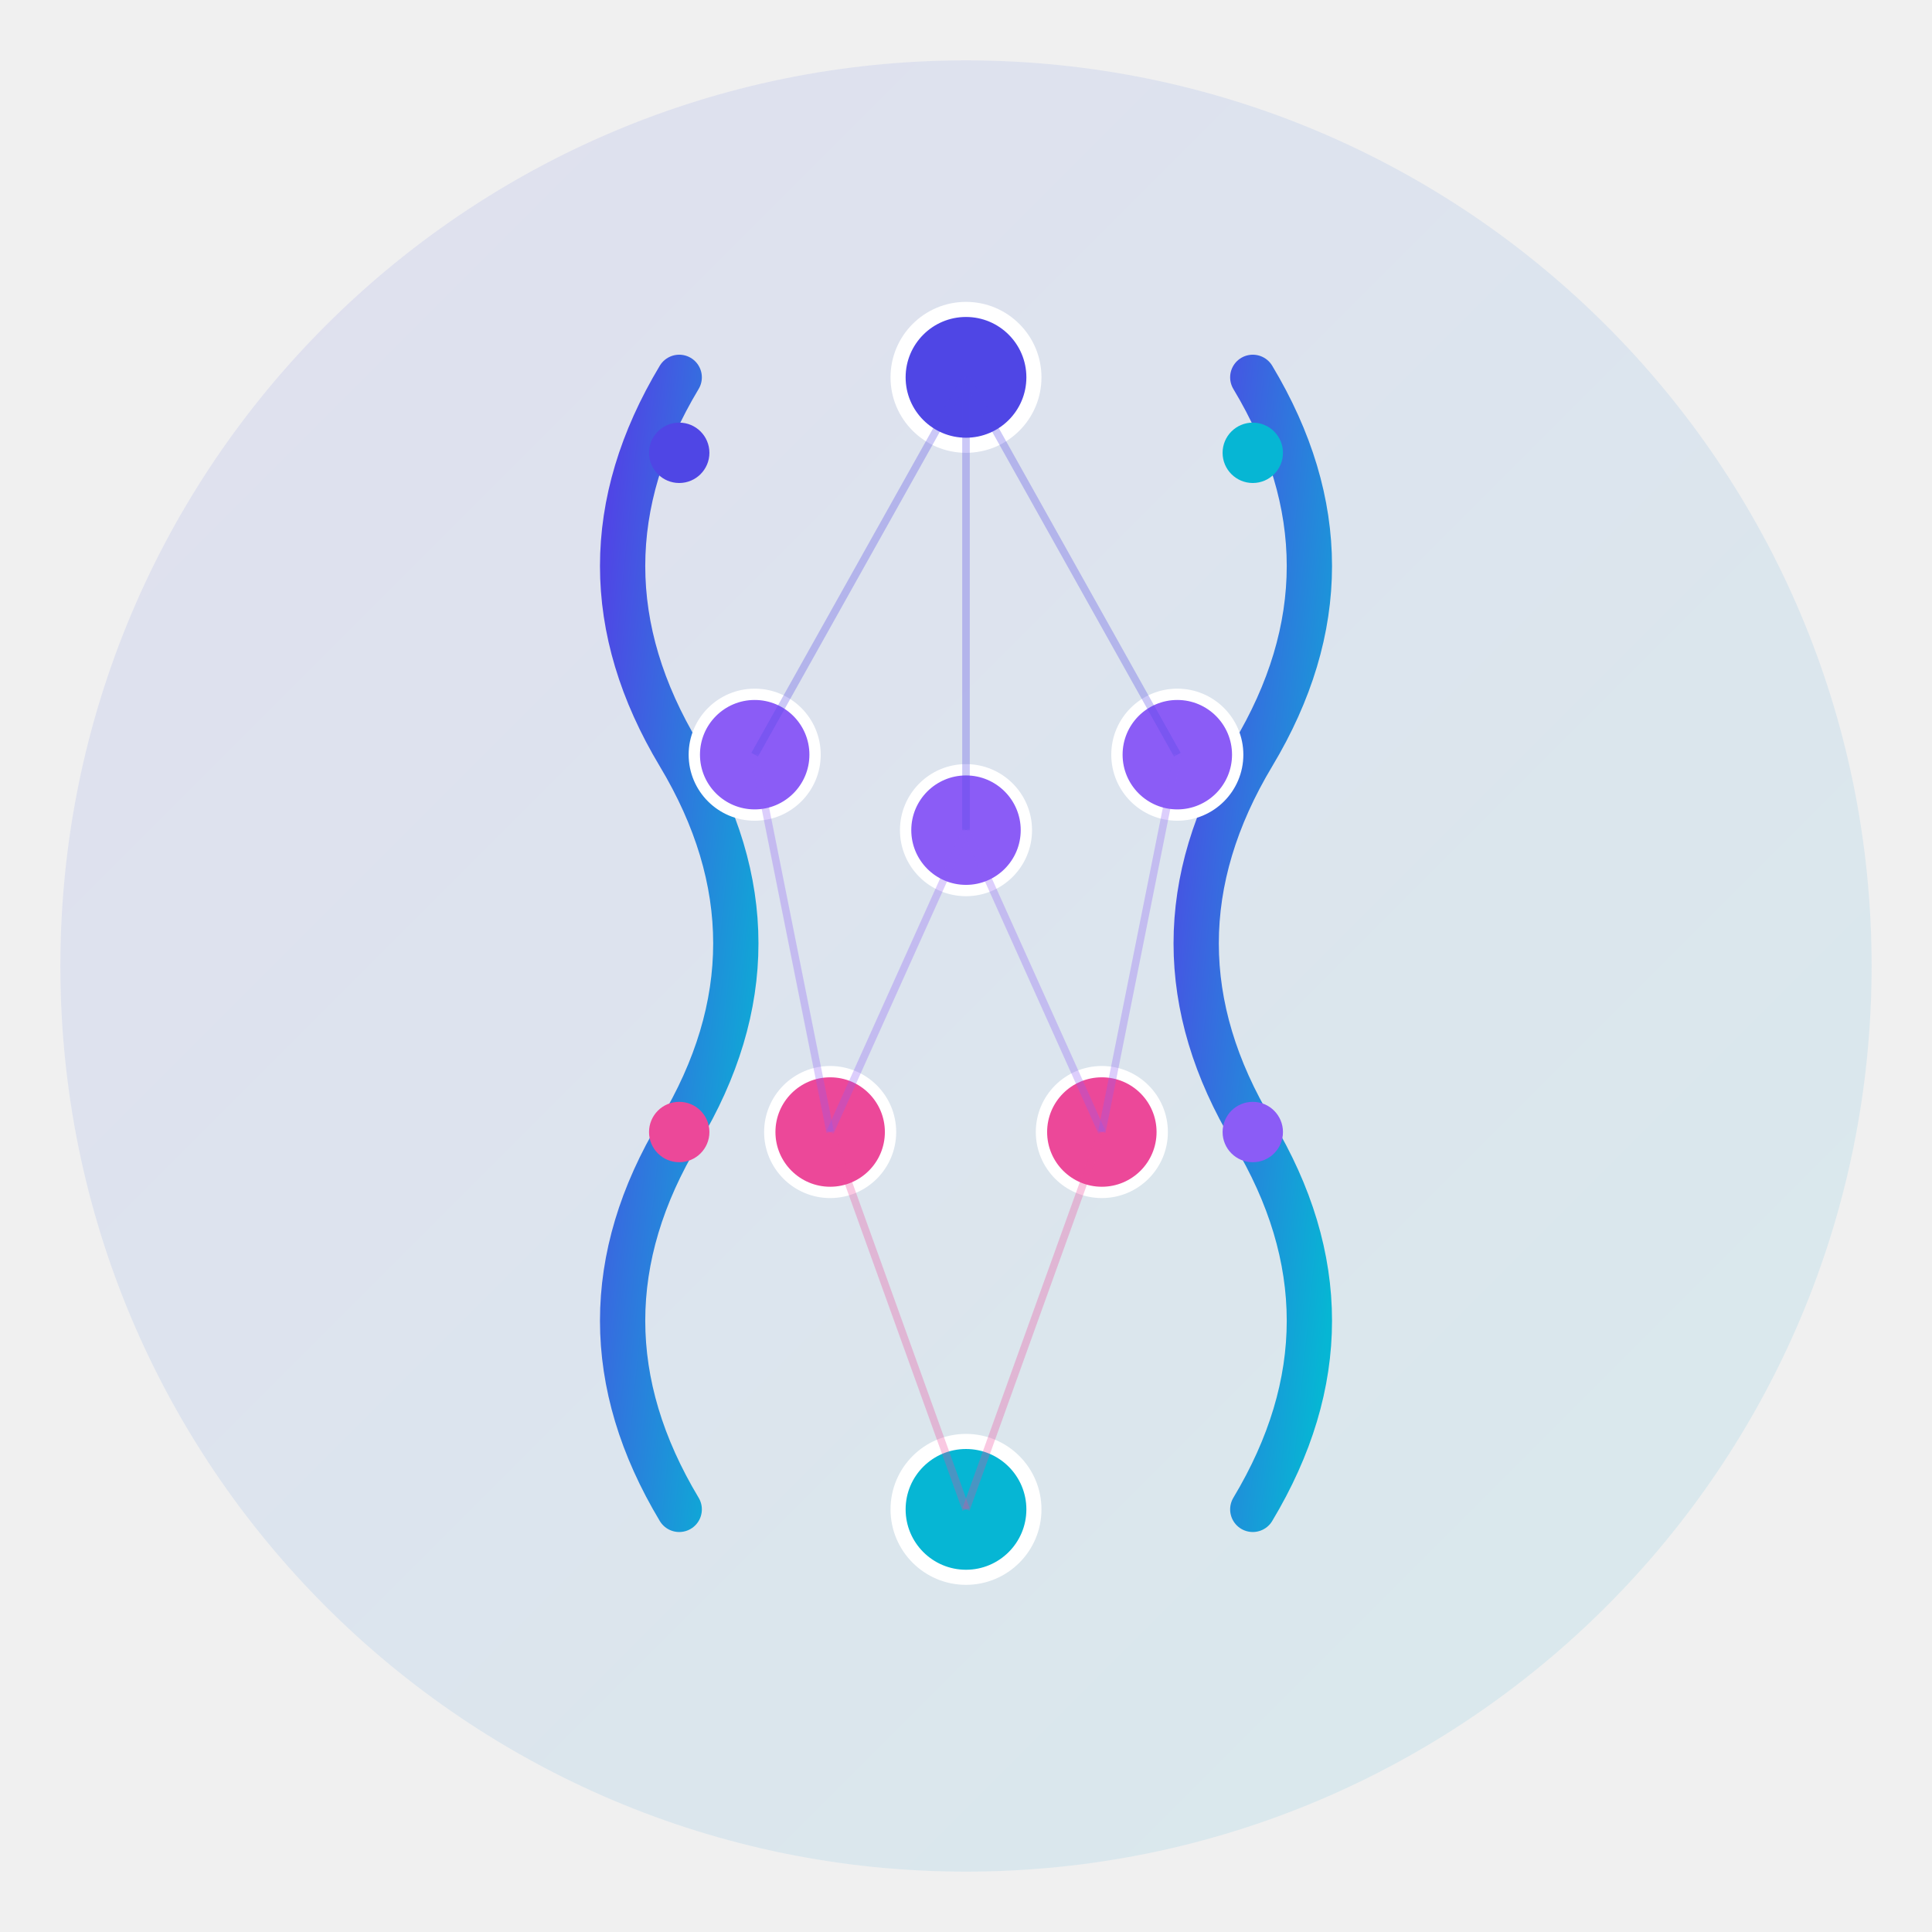
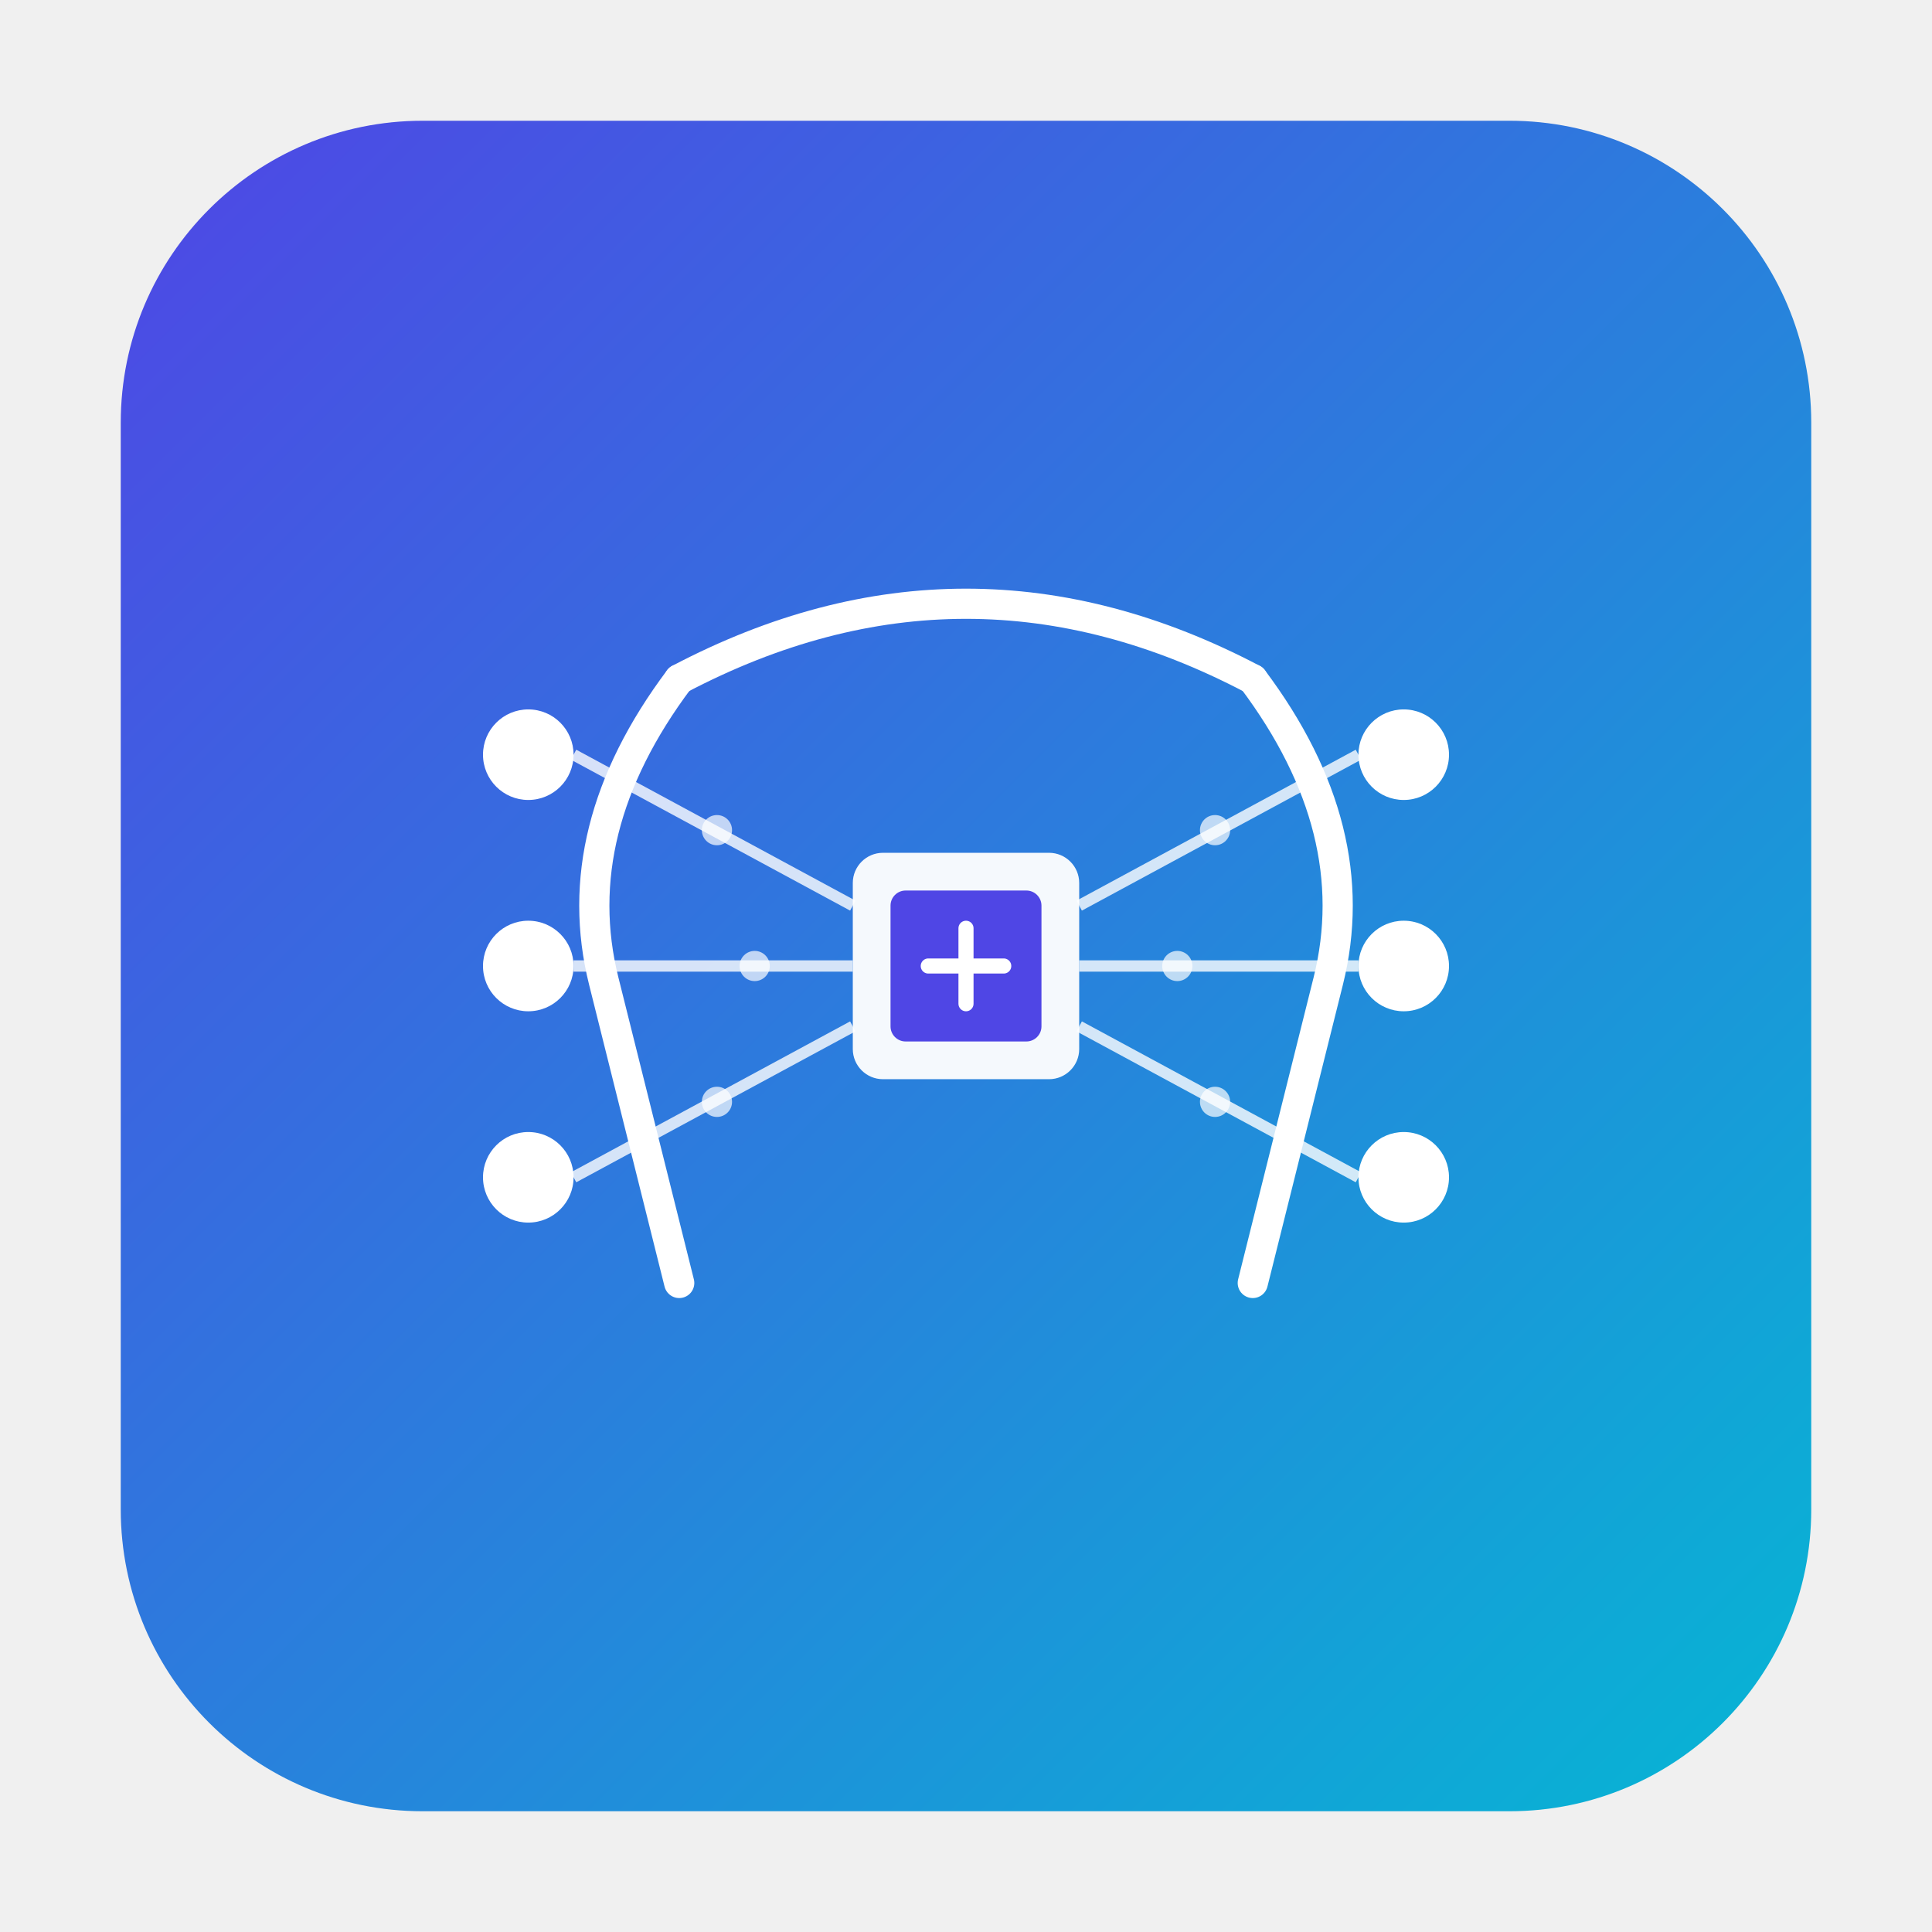
<svg xmlns="http://www.w3.org/2000/svg" viewBox="0 0 512 512">
  <defs>
    <linearGradient id="grad1" x1="0%" y1="0%" x2="100%" y2="100%">
      <stop offset="0%" style="stop-color:#4F46E5;stop-opacity:1" />
      <stop offset="100%" style="stop-color:#06B6D4;stop-opacity:1" />
    </linearGradient>
-     <linearGradient id="grad2" x1="0%" y1="0%" x2="100%" y2="0%">
-       <stop offset="0%" style="stop-color:#EC4899;stop-opacity:1" />
-       <stop offset="100%" style="stop-color:#8B5CF6;stop-opacity:1" />
-     </linearGradient>
  </defs>
-   <circle cx="256" cy="256" r="240" fill="url(#grad1)" opacity="0.1" />
-   <path d="M 180 100 Q 150 150 180 200 T 180 300 T 180 400" stroke="url(#grad1)" stroke-width="12" fill="none" stroke-linecap="round" />
-   <path d="M 332 100 Q 362 150 332 200 T 332 300 T 332 400" stroke="url(#grad1)" stroke-width="12" fill="none" stroke-linecap="round" />
-   <line x1="180" y1="120" x2="332" y2="120" stroke="url(#grad2)" stroke-width="6" opacity="0.7" />
-   <line x1="195" y1="165" x2="317" y2="165" stroke="url(#grad2)" stroke-width="6" opacity="0.7" />
-   <line x1="180" y1="210" x2="332" y2="210" stroke="url(#grad2)" stroke-width="6" opacity="0.7" />
-   <line x1="195" y1="255" x2="317" y2="255" stroke="url(#grad2)" stroke-width="6" opacity="0.7" />
-   <line x1="180" y1="300" x2="332" y2="300" stroke="url(#grad2)" stroke-width="6" opacity="0.7" />
-   <line x1="195" y1="345" x2="317" y2="345" stroke="url(#grad2)" stroke-width="6" opacity="0.7" />
-   <line x1="180" y1="390" x2="332" y2="390" stroke="url(#grad2)" stroke-width="6" opacity="0.7" />
-   <circle cx="256" cy="100" r="18" fill="#4F46E5" stroke="white" stroke-width="4" />
-   <circle cx="200" cy="200" r="16" fill="#8B5CF6" stroke="white" stroke-width="3" />
-   <circle cx="256" cy="220" r="16" fill="#8B5CF6" stroke="white" stroke-width="3" />
-   <circle cx="312" cy="200" r="16" fill="#8B5CF6" stroke="white" stroke-width="3" />
-   <circle cx="220" cy="300" r="16" fill="#EC4899" stroke="white" stroke-width="3" />
-   <circle cx="292" cy="300" r="16" fill="#EC4899" stroke="white" stroke-width="3" />
-   <circle cx="256" cy="400" r="18" fill="#06B6D4" stroke="white" stroke-width="4" />
-   <line x1="256" y1="100" x2="200" y2="200" stroke="#4F46E5" stroke-width="2" opacity="0.3" />
-   <line x1="256" y1="100" x2="256" y2="220" stroke="#4F46E5" stroke-width="2" opacity="0.3" />
-   <line x1="256" y1="100" x2="312" y2="200" stroke="#4F46E5" stroke-width="2" opacity="0.3" />
-   <line x1="200" y1="200" x2="220" y2="300" stroke="#8B5CF6" stroke-width="2" opacity="0.3" />
-   <line x1="256" y1="220" x2="220" y2="300" stroke="#8B5CF6" stroke-width="2" opacity="0.3" />
-   <line x1="256" y1="220" x2="292" y2="300" stroke="#8B5CF6" stroke-width="2" opacity="0.3" />
-   <line x1="312" y1="200" x2="292" y2="300" stroke="#8B5CF6" stroke-width="2" opacity="0.3" />
-   <line x1="220" y1="300" x2="256" y2="400" stroke="#EC4899" stroke-width="2" opacity="0.3" />
-   <line x1="292" y1="300" x2="256" y2="400" stroke="#EC4899" stroke-width="2" opacity="0.3" />
-   <circle cx="180" cy="120" r="8" fill="#4F46E5" />
-   <circle cx="332" cy="120" r="8" fill="#06B6D4" />
-   <circle cx="180" cy="300" r="8" fill="#EC4899" />
-   <circle cx="332" cy="300" r="8" fill="#8B5CF6" />
+   <rect x="32" y="32" width="448" height="448" rx="80" fill="url(#grad1)" />
+   <path d="M 180 180 Q 150 220 160 260 Q 170 300 180 340" stroke="white" stroke-width="8" fill="none" stroke-linecap="round" />
+   <path d="M 332 180 Q 362 220 352 260 Q 342 300 332 340" stroke="white" stroke-width="8" fill="none" stroke-linecap="round" />
+   <path d="M 180 180 Q 256 140 332 180" stroke="white" stroke-width="8" fill="none" stroke-linecap="round" />
+   <rect x="226" y="226" width="60" height="60" rx="8" fill="white" opacity="0.95" />
+   <rect x="236" y="236" width="40" height="40" rx="4" fill="#4F46E5" />
+   <circle cx="140" cy="200" r="12" fill="white" />
+   <circle cx="140" cy="256" r="12" fill="white" />
+   <circle cx="140" cy="312" r="12" fill="white" />
+   <circle cx="372" cy="200" r="12" fill="white" />
+   <circle cx="372" cy="256" r="12" fill="white" />
+   <circle cx="372" cy="312" r="12" fill="white" />
+   <line x1="152" y1="200" x2="226" y2="240" stroke="white" stroke-width="3" opacity="0.8" />
+   <line x1="152" y1="256" x2="226" y2="256" stroke="white" stroke-width="3" opacity="0.8" />
+   <line x1="152" y1="312" x2="226" y2="272" stroke="white" stroke-width="3" opacity="0.8" />
+   <line x1="286" y1="240" x2="360" y2="200" stroke="white" stroke-width="3" opacity="0.8" />
+   <line x1="286" y1="256" x2="360" y2="256" stroke="white" stroke-width="3" opacity="0.8" />
+   <line x1="286" y1="272" x2="360" y2="312" stroke="white" stroke-width="3" opacity="0.8" />
+   <line x1="256" y1="246" x2="256" y2="266" stroke="white" stroke-width="4" stroke-linecap="round" />
+   <line x1="246" y1="256" x2="266" y2="256" stroke="white" stroke-width="4" stroke-linecap="round" />
+   <circle cx="190" cy="220" r="4" fill="white" opacity="0.7" />
+   <circle cx="200" cy="256" r="4" fill="white" opacity="0.7" />
+   <circle cx="190" cy="292" r="4" fill="white" opacity="0.7" />
+   <circle cx="322" cy="220" r="4" fill="white" opacity="0.7" />
+   <circle cx="312" cy="256" r="4" fill="white" opacity="0.7" />
+   <circle cx="322" cy="292" r="4" fill="white" opacity="0.7" />
</svg>
